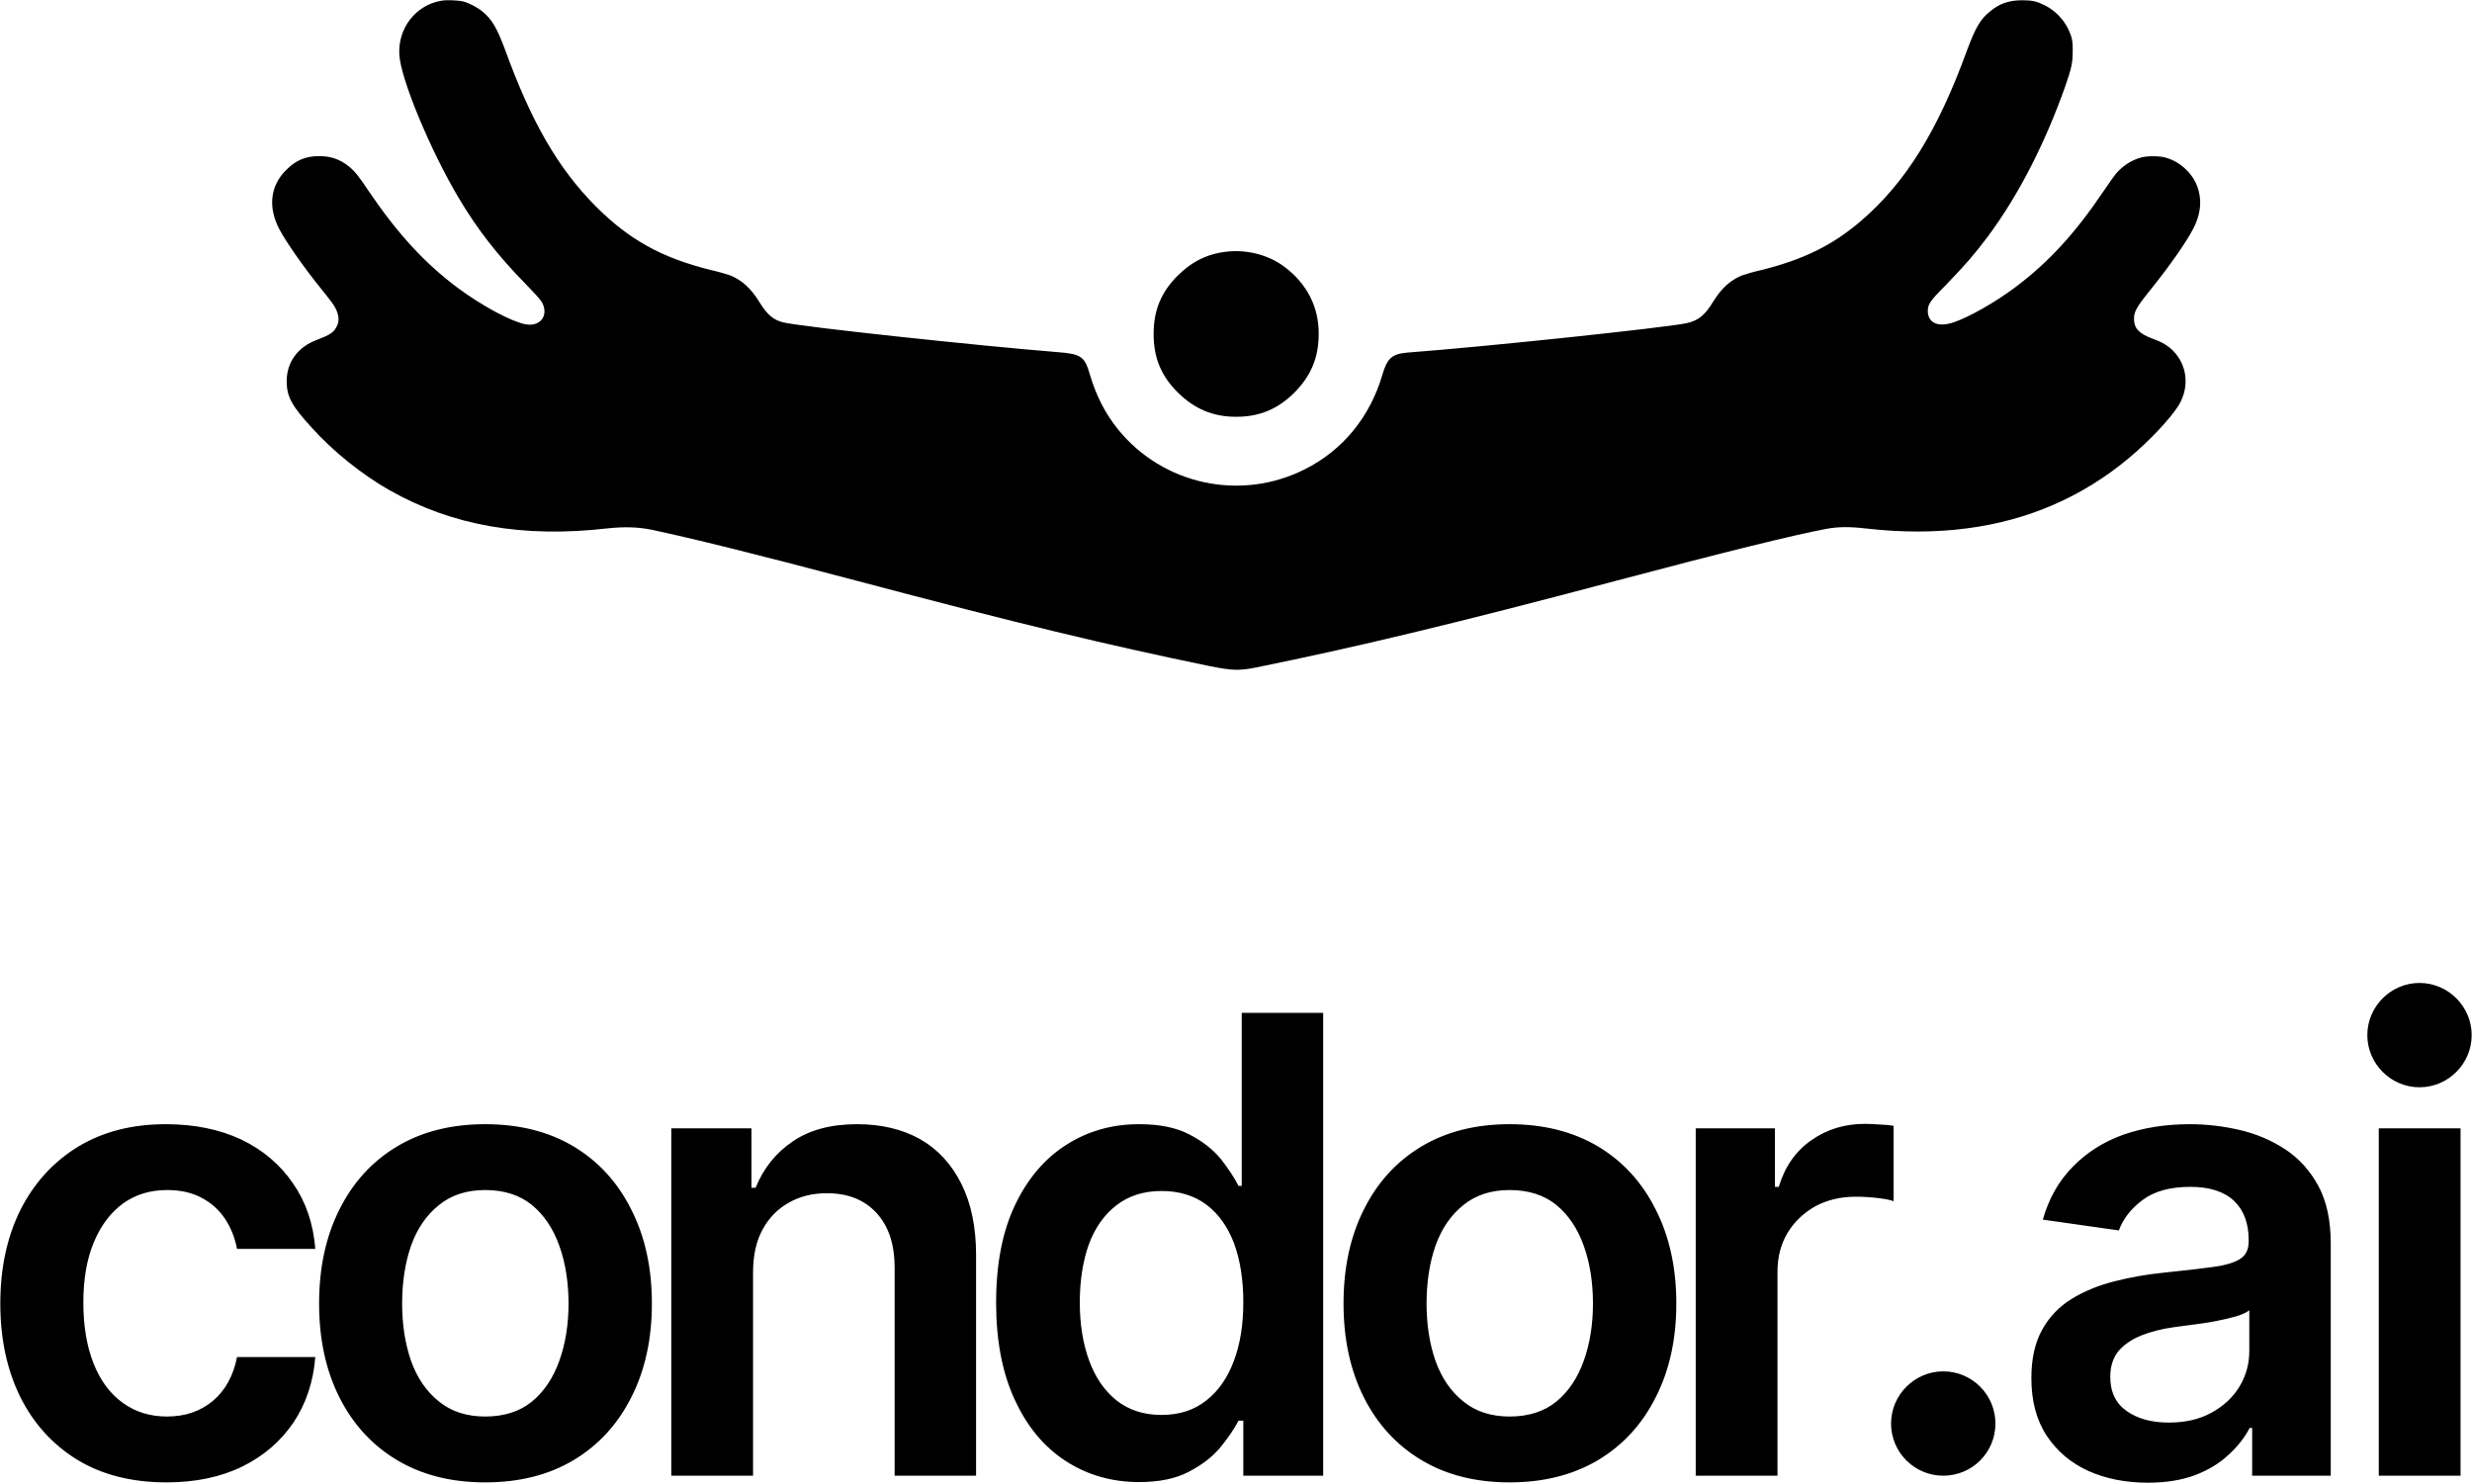
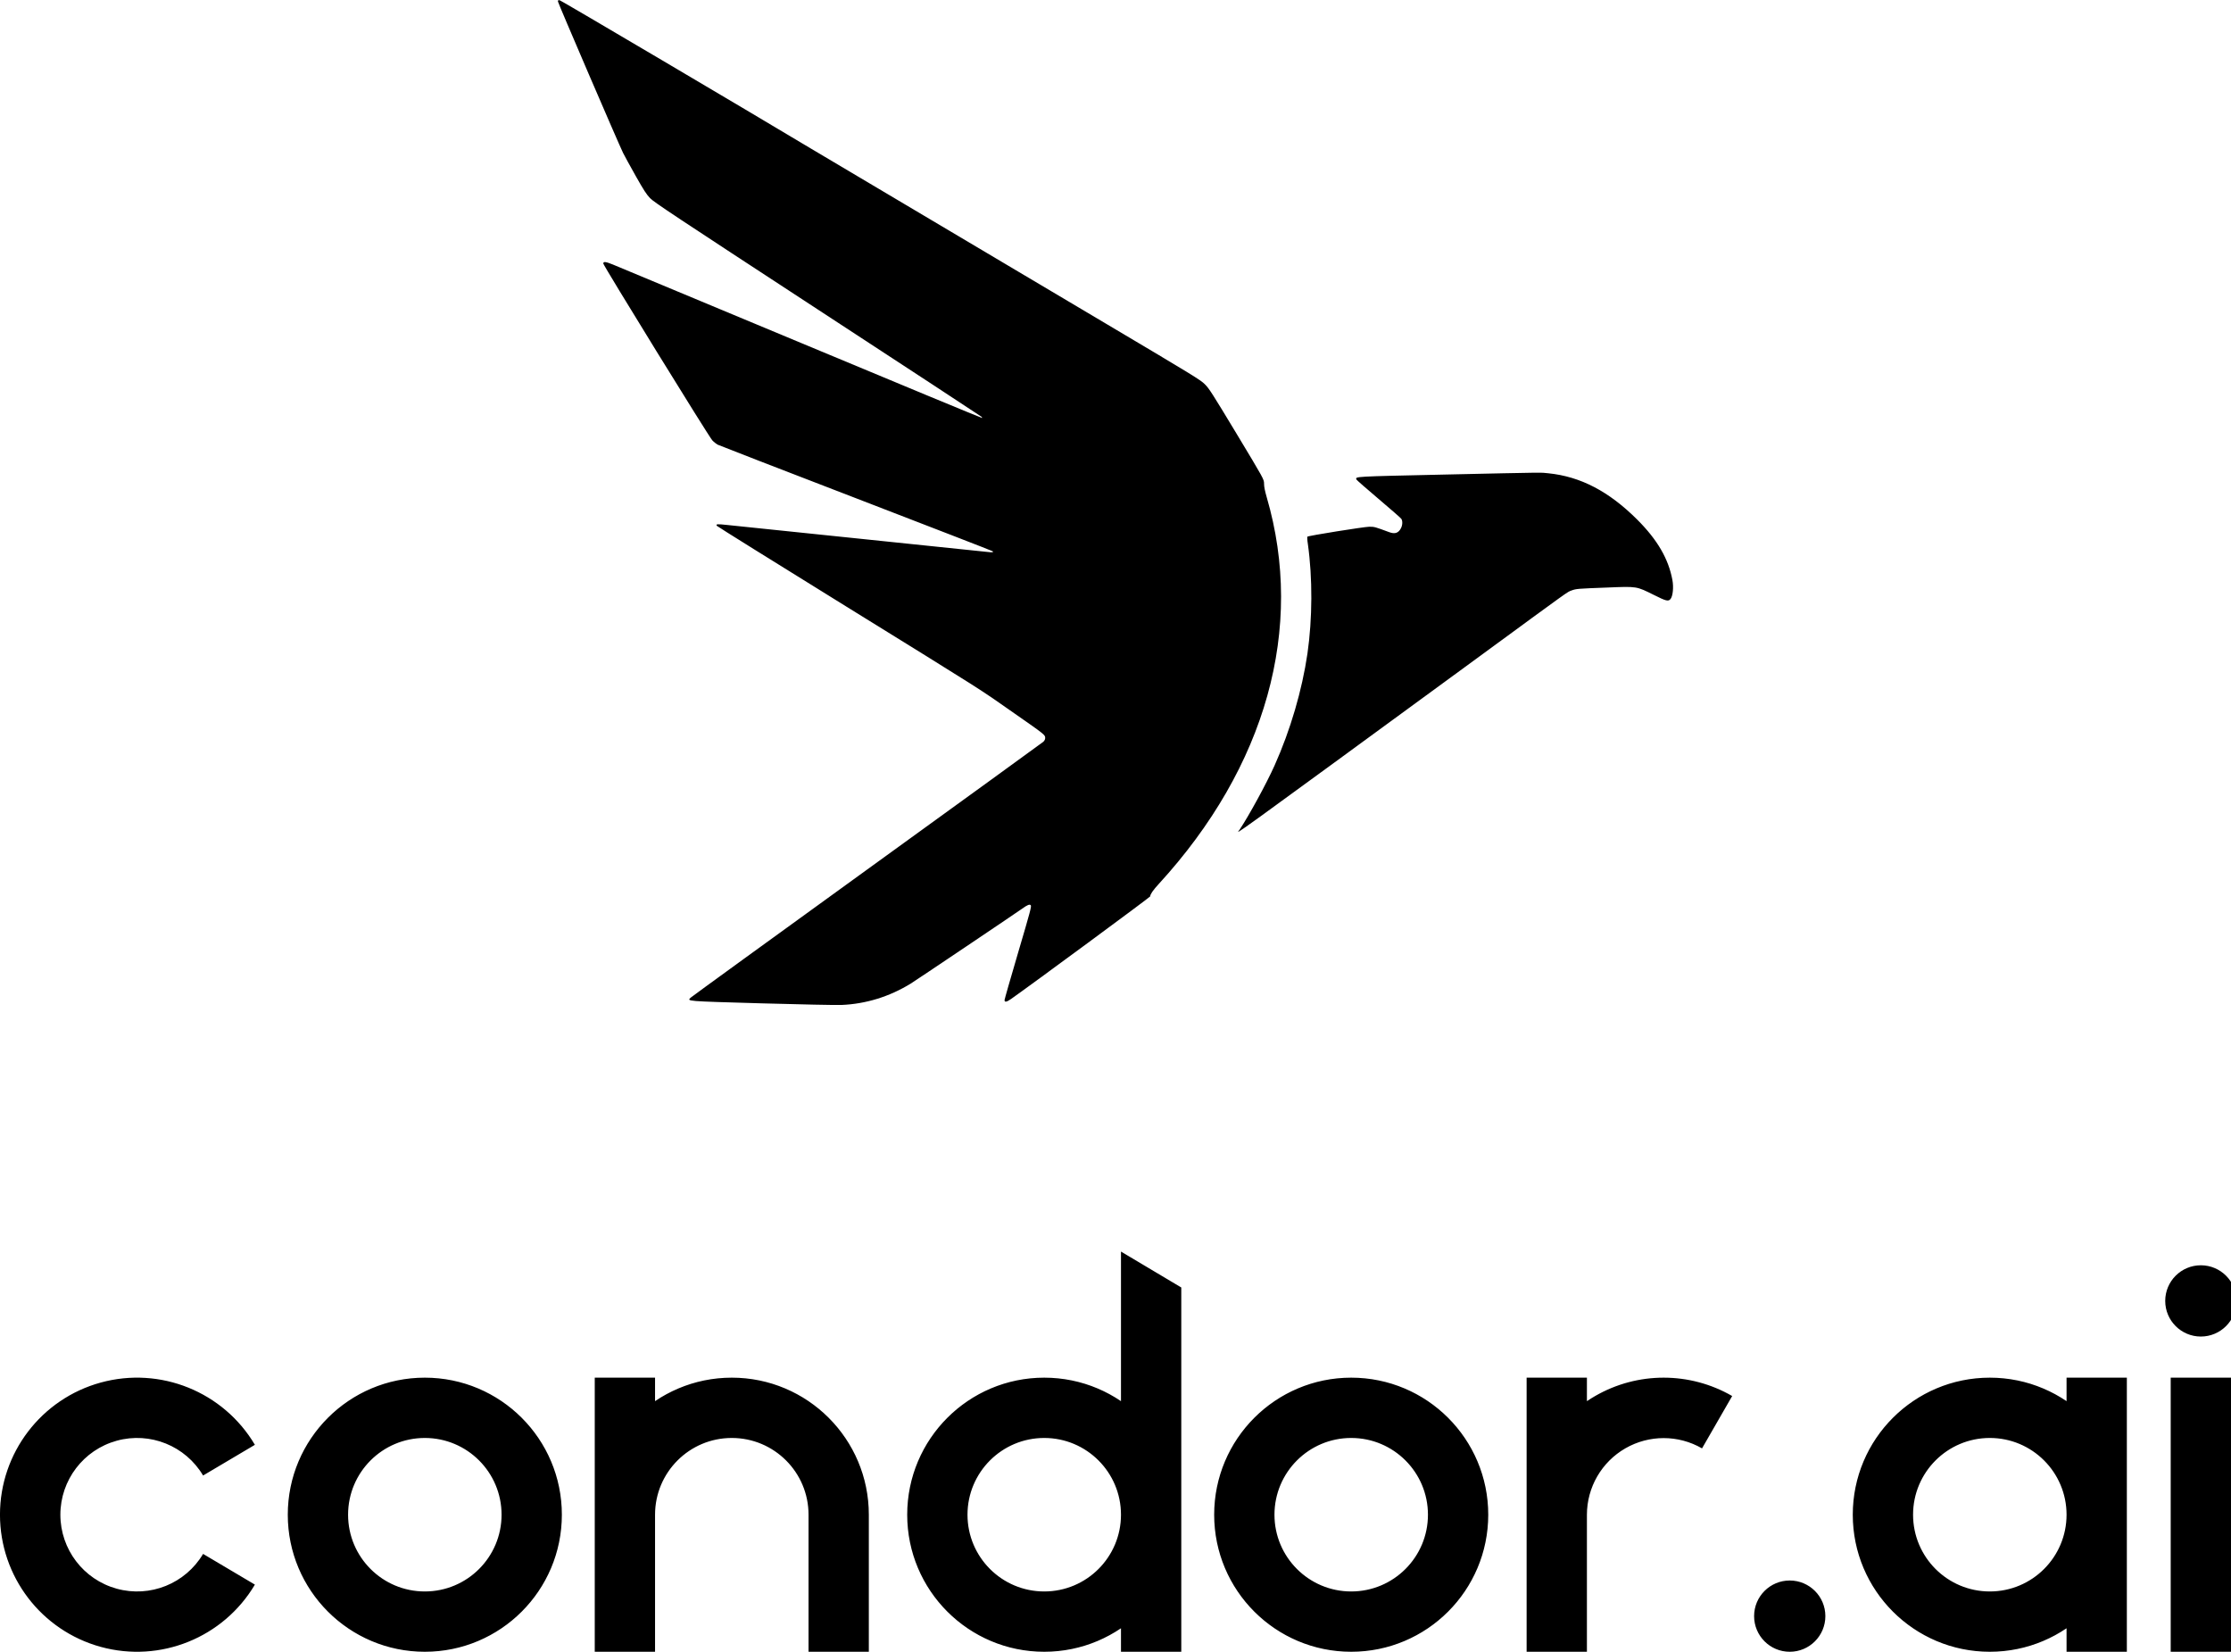
- <svg xmlns="http://www.w3.org/2000/svg" viewBox="0 0 777 466.2" fill="currentColor" role="img" aria-label="condor.ai">
-   <path fill-rule="evenodd" transform="translate(85.5 0) scale(0.8235)" d="M   64.5   0.3 C   54.8   2,   48   10.8,   48.6   20.9 C   49.1   30,   60.2   56.9,   71.1   75.3 C   78.2   87.3,   86   97.4,   96.9   108.5 C   101.3   113.1,   102.6   114.5,   103.2   115.7 C   105.6   120.6,   102.3   124.8,   96.8   123.8 C   91.4   122.8,   80.2   116.8,   70.9   109.9 C   58.3   100.5,   47.9   89.2,   36.8   72.8 C   33.1   67.2,   31.5   65.3,   29.3   63.5 C   25.9   60.8,   22.5   59.6,   18   59.6 C   12.7   59.6,   9.1   61.2,   5.4   64.9 C   -0.7   70.9,   -1.6   79.1,   2.8   87.5 C   5.2   92.1,   12.1   102,   18   109.3 C   23.2   115.8,   23.5   116.2,   24.5   118.2 C   25.6   120.7,   25.7   122.7,   24.7   124.6 C   23.6   126.9,   22.2   127.8,   17   129.8 C   9.8   132.5,   5.6   138.3,   5.6   145.5 C   5.6   151.4,   7.5   154.9,   15.2   163.3 C   23.3   172.3,   34.4   181.2,   44.8   187.1 C   68.8   200.7,   95.8   205.4,   128.1   201.7 C   134.5   201,   139.7   201.2,   144.8   202.2 C   160.7   205.6,   183.5   211.2,   222.8   221.6 C   285   238.1,   318.3   246.1,   357.5   254.2 C   366.3   256,   369.2   256.1,   375.6   254.8 C   413.5   247.1,   450.5   238.3,   513.4   221.6 C   554.1   210.8,   581.4   204.1,   593.2   201.9 C   597.5   201.1,   601.9   201,   608   201.7 C   621.8   203.3,   634.8   203.3,   646.9   201.7 C   670.3   198.7,   691.1   189.6,   708.7   174.9 C   716.5   168.4,   724.5   159.9,   727.7   154.8 C   732.3   147.3,   730.9   138.1,   724.3   132.7 C   722.7   131.4,   720.7   130.3,   717.8   129.3 C   712.5   127.3,   710.7   125.3,   710.7   121.7 C   710.7   119,   711.6   117.3,   717   110.6 C   724.1   101.8,   730.7   92.4,   733.2   87.5 C   735.9   82.4,   736.6   77.6,   735.4   72.9 C   733.9   66.9,   728.7   61.7,   722.5   60.1 C   720.3   59.5,   715.7   59.5,   713.5   60.1 C   709.8   61.1,   706.5   63.2,   703.8   66.3 C   703.1   67.2,   701   70.1,   699.2   72.8 C   688.3   89,   678.2   100,   665.6   109.5 C   658.2   115.1,   647.9   121,   642   123 C   636.2   125,   632.3   123.5,   632   119.1 C   631.9   116.3,   632.6   115.1,   638.9   108.8 C   646.4   101,   649.8   97.1,   654.9   90.3 C   666.5   74.7,   676.6   55.1,   684.4   33.1 C   686.8   26.2,   687.3   24,   687.3   19.8 C   687.4   15.6,   687   14,   685.5   10.9 C   683.6   7.1,   680.4   3.9,   676.6   2 C   673.5   0.5,   671.9   0.1,   668   0.1 C   662.9   0.1,   659.3   1.4,   655.7   4.4 C   652   7.4,   650.2   10.6,   647   19.1 C   635.8   50,   623.4   69.9,   606.3   84.5 C   595.5   93.7,   584.5   99.1,   568.4   103.1 C   565.3   103.8,   562   104.8,   560.9   105.2 C   556.5   107.1,   553.3   110,   550.1   115.1 C   546.9   120.4,   544.4   122.4,   539.8   123.4 C   530.8   125.2,   463.7   132.3,   433.3   134.6 C   427.5   135.1,   425.6   136.8,   423.8   143.1 C   419.1   159.1,   408.8   171.8,   394.3   179.1 C   369.8   191.5,   340.1   185.1,   322.9   163.9 C   318   157.8,   314.6   151.1,   312.2   143.1 C   310.2   136,   308.8   135.1,   299.6   134.4 C   268.7   131.9,   202.6   124.8,   195.3   123.1 C   191.4   122.2,   189   120.2,   185.9   115.1 C   182.7   110,   179.5   107.1,   175.1   105.2 C   174   104.8,   170.7   103.8,   167.6   103.1 C   148.6   98.4,   136.3   91.5,   123.4   78.6 C   109.1   64.1,   99   46.6,   89   19.1 C   85.8   10.5,   83.9   7.3,   80.2   4.3 C   78.4   2.8,   75.3   1.2,   73.1   0.6 C   71.3   0.1,   66.4   -0.1,   64.5   0.3 M   365.1   96 C   357.4   96.7,   351.4   99.6,   345.7   105.2 C   339.3   111.6,   336.5   118.5,   336.5   127.5 C   336.5   136.5,   339.3   143.4,   345.7   149.8 C   352.1   156.1,   359.1   159.1,   368   159.1 C   376.9   159.1,   383.9   156.2,   390.3   149.8 C   396.6   143.4,   399.5   136.5,   399.5   127.5 C   399.6   117.2,   395   108.3,   386.5   101.9 C   380.7   97.5,   372.7   95.3,   365.1   96" />
-   <path transform="translate(0 308.9)" d="M  52.3   157.1L  52.3   157.1Q  36   157.1   24.3  150Q  12.6  142.8   6.3  130.1Q  0.1  117.4   0.1  100.9L  0.1  100.9Q  0.1  84.2   6.4  71.5Q  12.8  58.8   24.5  51.6Q  36.2  44.5   52.1  44.5L  52.1  44.5Q  65.5  44.5   75.8  49.3Q  86  54.2   92.1  63.1Q  98.2  71.9   99.1  83.7L  99.1  83.7L  74.5  83.7Q  73.5  78.4   70.7  74.2Q  67.9  70   63.3  67.6Q  58.8  65.2   52.5  65.2L  52.5  65.2Q  44.6  65.2   38.7  69.4Q  32.8  73.7   29.5  81.6Q  26.2  89.5   26.2  100.5L  26.2  100.5Q  26.2  111.6   29.4  119.7Q  32.6  127.8   38.6  132.1Q  44.5  136.4   52.5  136.4L  52.5  136.4Q  61  136.4   66.9  131.5Q  72.8  126.5   74.5  117.7L  74.5  117.7L  99.1  117.7Q  98.2  129.3   92.3  138.2Q  86.3  147.1   76.2  152.1Q  66   157.1   52.3   157.1ZM  152.5   157.1L  152.5   157.1Q  136.5   157.1   124.8  150.1Q  113.1  143.1   106.7  130.4Q  100.3  117.7   100.3  100.9L  100.3  100.9Q  100.3  84   106.7  71.3Q  113.1  58.5   124.8  51.5Q  136.5  44.5   152.5  44.5L  152.5  44.5Q  168.6  44.5   180.3  51.5Q  192  58.5   198.4  71.3Q  204.9  84   204.9  100.9L  204.9  100.9Q  204.9  117.7   198.4  130.4Q  192  143.1   180.3  150.1Q  168.6   157.1   152.5   157.1ZM  152.5  136.4L  152.5  136.4Q  161.4  136.4   167.2  131.7Q  172.9  127   175.8  118.9Q  178.7  110.8   178.7  100.9L  178.7  100.9Q  178.7  90.8   175.8  82.7Q  172.9  74.6   167.2  69.9Q  161.4  65.2   152.5  65.2L  152.5  65.2Q  143.8  65.2   138  69.9Q  132.1  74.6   129.2  82.7Q  126.4  90.8   126.4  100.9L  126.4  100.9Q  126.4  110.8   129.2  118.9Q  132.1  127   138  131.7Q  143.8  136.4   152.5  136.4ZM  236.7  91.1L  236.7  91.1L  236.7   155L  211   155L  211  45.8L  236.2  45.8L  236.2  64.5L  237.5  64.5Q  241.2  55.3   249.2  49.9Q  257.1  44.5   269.4  44.5L  269.4  44.5Q  280.8  44.5   289.2  49.2Q  297.6  54   302.2  63.3Q  306.8  72.5   306.8  85.6L  306.8  85.6L  306.8   155L  281.2   155L  281.2  89.6Q  281.2  78.6   275.5  72.4Q  269.8  66.2   259.9  66.2L  259.9  66.2Q  253.1  66.2   247.9  69.2Q  242.7  72.1   239.7  77.6Q  236.7  83.1   236.7  91.1ZM  358   157L  358   157Q  345.2   157   335  150.4Q  324.8  143.8   319  131.2Q  313.1  118.6   313.1  100.6L  313.1  100.6Q  313.1  82.3   319.1  69.8Q  325.1  57.3   335.3  50.9Q  345.4  44.5   358  44.5L  358  44.5Q  367.7  44.5   373.8  47.7Q  380  50.9   383.7  55.4Q  387.3  60   389.3  63.9L  389.3  63.9L  390.3  63.9L  390.3  9.5L  415.9  9.5L  415.9   155L  390.8   155L  390.8  137.7L  389.3  137.7Q  387.2  141.7   383.5  146.2Q  379.8  150.6   373.6  153.8Q  367.5   157   358   157ZM  365.1  135.9L  365.1  135.9Q  373.4  135.9   379.1  131.4Q  384.8  127   387.8  119Q  390.8  111.1   390.8  100.5L  390.8  100.5Q  390.8  89.9   387.9  82Q  384.9  74.1   379.2  69.8Q  373.4  65.5   365.1  65.5L  365.1  65.5Q  356.7  65.5   350.9  70Q  345.1  74.5   342.2  82.4Q  339.4  90.4   339.4  100.5L  339.4  100.5Q  339.4  110.7   342.3  118.7Q  345.2  126.7   350.9  131.3Q  356.7  135.9   365.1  135.9ZM  474.5   157.1L  474.5   157.1Q  458.5   157.1   446.8  150.1Q  435.1  143.1   428.7  130.4Q  422.3  117.7   422.3  100.9L  422.3  100.9Q  422.3  84   428.7  71.3Q  435.1  58.5   446.8  51.5Q  458.5  44.5   474.5  44.5L  474.5  44.5Q  490.5  44.5   502.3  51.5Q  514  58.5   520.4  71.3Q  526.9  84   526.9  100.9L  526.9  100.9Q  526.9  117.7   520.4  130.4Q  514  143.1   502.3  150.1Q  490.5   157.1   474.5   157.1ZM  474.5  136.4L  474.5  136.4Q  483.4  136.4   489.2  131.7Q  494.9  127   497.8  118.9Q  500.7  110.8   500.7  100.9L  500.7  100.9Q  500.7  90.8   497.8  82.7Q  494.9  74.6   489.2  69.9Q  483.4  65.2   474.5  65.2L  474.5  65.2Q  465.8  65.2   460  69.9Q  454.1  74.6   451.2  82.7Q  448.4  90.8   448.4  100.9L  448.4  100.9Q  448.4  110.8   451.2  118.9Q  454.1  127   460  131.7Q  465.8  136.4   474.5  136.4ZM  558.7   155L  533   155L  533  45.8L  557.9  45.8L  557.9  64.2L  559.1  64.2Q  562  54.6   569.4  49.5Q  576.7  44.4   586.1  44.4L  586.1  44.4Q  588.1  44.4   590.8  44.6Q  593.5  44.7   595.2  45L  595.2  45L  595.2  68.7Q  593.6  68.1   590.1  67.7Q  586.6  67.3   583.3  67.3L  583.3  67.3Q  576.2  67.3   570.6  70.3Q  565.1  73.4   561.9  78.6Q  558.7  83.9   558.7  90.9L  558.7  90.9L  558.7   155ZM  627.2   138.6C  627.2   147.7   619.9   155   610.8   155C  601.8   155   594.4   147.7   594.4   138.6C  594.4   129.6   601.8   122.2   610.8   122.2C  619.9   122.2   627.2   129.6   627.2   138.6ZM  675.1   157.2L  675.1   157.2Q  664.7   157.2   656.4  153.5Q  648.1  149.7   643.3  142.4Q  638.5  135.1   638.5  124.3L  638.5  124.3Q  638.5  115.2   641.9  109.1Q  645.3  103   651.2  99.4Q  657.1  95.8   664.6  93.9Q  672  92   679.9  91.2L  679.9  91.2Q  689.6  90.2   695.5  89.4Q  701.5  88.6   704.2  86.8Q  706.8  85.1   706.8  81.4L  706.8  81.4L  706.8  80.9Q  706.8  73   702.2  68.6Q  697.5  64.2   688.5  64.2L  688.5  64.2Q  679  64.2   673.5  68.3Q  668  72.4   666  77.9L  666  77.9L  642.1  74.5Q  644.9  64.6   651.5  57.9Q  658  51.2   667.4  47.8Q  676.9  44.5   688.3  44.5L  688.3  44.5Q  696.1  44.5   703.9  46.3Q  711.7  48.1   718.3  52.4Q  724.8  56.7   728.7  63.9Q  732.6  71.1   732.6  82L  732.6  82L  732.6   155L  707.9   155L  707.9  140L  707.1  140Q  704.8  144.5   700.5  148.4Q  696.3  152.4   690  154.8Q  683.7   157.2   675.1   157.2ZM  681.7  138.3L  681.7  138.3Q  689.5  138.3   695.1  135.2Q  700.8  132.1   703.9  127Q  707  121.9   707  115.8L  707  115.8L  707  103Q  705.8  104   702.9  104.9Q  700.1  105.7   696.5  106.4Q  692.9  107.1   689.4  107.5Q  685.9  108   683.4  108.3L  683.4  108.3Q  677.6  109.1   673.1  110.9Q  668.6  112.7   665.9  115.8Q  663.3  119   663.3  123.9L  663.3  123.9Q  663.3  131.1   668.5  134.7Q  673.6  138.3   681.7  138.3ZM  773.4   155L  747.7   155L  747.7  45.8L  773.4  45.8L  773.4   155ZM  776.9   16.5C  776.9   25.5   769.5   32.9   760.5   32.9C  751.5   32.9   744.1   25.5   744.1   16.5C  744.1   7.5   751.5   0.1   760.5   0.1C  769.5   0.1   776.9   7.5   776.9   16.5Z" />
+ <svg xmlns="http://www.w3.org/2000/svg" viewBox="0 0 814 602.6" fill="currentColor" role="img" aria-label="condor.ai">
+   <path fill-rule="evenodd" transform="translate(203.5 0) scale(0.3709)" d="M   0.2   1.5 C   0.2   2.8,   59.3   140.2,   64.3   150.5 C   65.8   153.4,   71.3   163.6,   76.7   173.1 C   84.7   187.3,   87.3   191.2,   90.8   194.9 C   94.6   198.9,   114.9   212.3,   255.5   304.2 C   343.7   361.8,   416.3   409.4,   416.8   409.9 C   417.3   410.4,   417.6   410.9,   417.4   411.1 C   417.2   411.3,   336.9   378.1,   239   337.2 C   141.1   296.4,   57.8   261.7,   54   260.1 C   47.1   257.3,   44.8   257.1,   44.8   259.2 C   44.8   261.1,   148.9   430,   152.1   433.2 C   153.7   434.9,   156.2   436.8,   157.6   437.5 C   159   438.2,   220.3   462,   293.7   490.2 C   367.1   518.5,   427.4   541.8,   427.8   542.2 C   429   543.3,   427.6   543.5,   421.8   542.8 C   417.1   542.3,   313.2   531.5,   167   516.4 C   156.6   515.3,   155.4   515.4,   156.5   517.2 C   156.9   517.8,   213.9   553.3,   283.2   596.2 C   422.2   682.2,   413.6   676.7,   449.8   702.1 C   479.1   722.5,   479.5   722.9,   479.5   725.8 C   479.5   727.2,   478.9   728.4,   477.7   729.6 C   476.7   730.5,   398.6   787.1,   304.2   855.4 C   209.8   923.7,   131.8   980.3,   130.9   981.2 C   127   984.9,   124.8   984.7,   200.6   986.9 C   238.7   988,   274   988.7,   279   988.5 C   303.1   987.5,   326.1   980.4,   347.2   967.5 C   351.6   964.8,   450.5   898.3,   456.8   893.8 C   462.1   890,   464.2   889.2,   465.3   890.4 C   466.2   891.3,   464.9   896.3,   452.9   936.9 C   445.5   962,   439.5   983,   439.5   983.7 C   439.5   986,   441.5   985.7,   445.8   982.7 C   464.4   969.7,   582.8   882.4,   582.8   881.7 C   582.8   879.6,   585.7   875.5,   591.2   869.5 C   696.9   754.2,   735   617.6,   697.4   489 C   695.6   482.7,   694.8   478.8,   694.8   475.8 C   694.8   471.5,   694.8   471.5,   668   427 C   643.6   386.6,   640.7   382,   636.5   377.9 C   632.2   373.6,   624.8   369.1,   541.2   319.5 C   426   251.2,   254.6   149.5,   248.5   145.8 C   188   109.5,   3.3   0.5,   2   0.3 C   0.5   0,   0.2   0.1,   0.2   1.5 M   871.6   466.8 C   782.2   468.8,   784.5   468.6,   785.7   471.7 C   785.9   472.2,   795.7   480.8,   807.4   490.7 C   819.2   500.7,   829.3   509.5,   829.8   510.3 C   831.2   512.3,   831.1   516.4,   829.5   519.5 C   827.1   524.3,   823.5   525.5,   818.1   523.5 C   803.7   518.2,   803.5   518.1,   798.3   518.1 C   793   518.2,   738.4   526.9,   737.4   527.9 C   737.2   528.2,   737.3   531.5,   737.9   535.1 C   742.6   568.5,   742.4   608.6,   737.5   642.8 C   732.2   679,   720.7   718.2,   705.2   752.8 C   697.3   770.5,   679.9   802.4,   670.6   816.3 C   667.6   820.7,   651.7   832.2,   904.2   647.5 C   998.9   578.1,   992.8   582.5,   997.3   580.8 C   1001.8   579.1,   1003.3   579,   1032.6   577.9 C   1061.9   576.7,   1061   576.6,   1078.3   585.2 C   1090.4   591.3,   1092.6   591.8,   1094.7   589.1 C   1097   586.2,   1097.8   577.5,   1096.5   570.5 C   1092.6   549.6,   1081.8   531,   1061.9   511.1 C   1034   483.3,   1006.1   468.7,   974.3   465.5 C   966.1   464.7,   975.6   464.5,   871.6   466.8" />
+   <path transform="translate(0 456.6)" d="M93 121.5A50 50 0 1 1 93 70.5L74.1 81.7A28 28 0 1 0 74.1 110.3ZM105 96A50 50 0 1 1 205 96A50 50 0 1 1 105 96ZM127 96A28 28 0 1 0 183 96A28 28 0 1 0 127 96ZM217 46H239V146H217ZM217 96A50 50 0 0 1 317 96L295 96A28 28 0 0 0 239 96ZM295 96H317V146H295ZM331 96A50 50 0 1 1 431 96A50 50 0 1 1 331 96ZM353 96A28 28 0 1 0 409 96A28 28 0 1 0 353 96ZM409 0L431 13.1V146H409ZM443 96A50 50 0 1 1 543 96A50 50 0 1 1 443 96ZM465 96A28 28 0 1 0 521 96A28 28 0 1 0 465 96ZM557 46H579V146H557ZM557 96A50 50 0 0 1 632 52.7L621 71.8A28 28 0 0 0 579 96ZM640 133A13 13 0 1 1 666 133A13 13 0 1 1 640 133ZM676 96A50 50 0 1 1 776 96A50 50 0 1 1 676 96ZM698 96A28 28 0 1 0 754 96A28 28 0 1 0 698 96ZM754 46H776V146H754ZM792 46H814V146H792ZM790 18A13 13 0 1 1 816 18A13 13 0 1 1 790 18Z" />
</svg>
